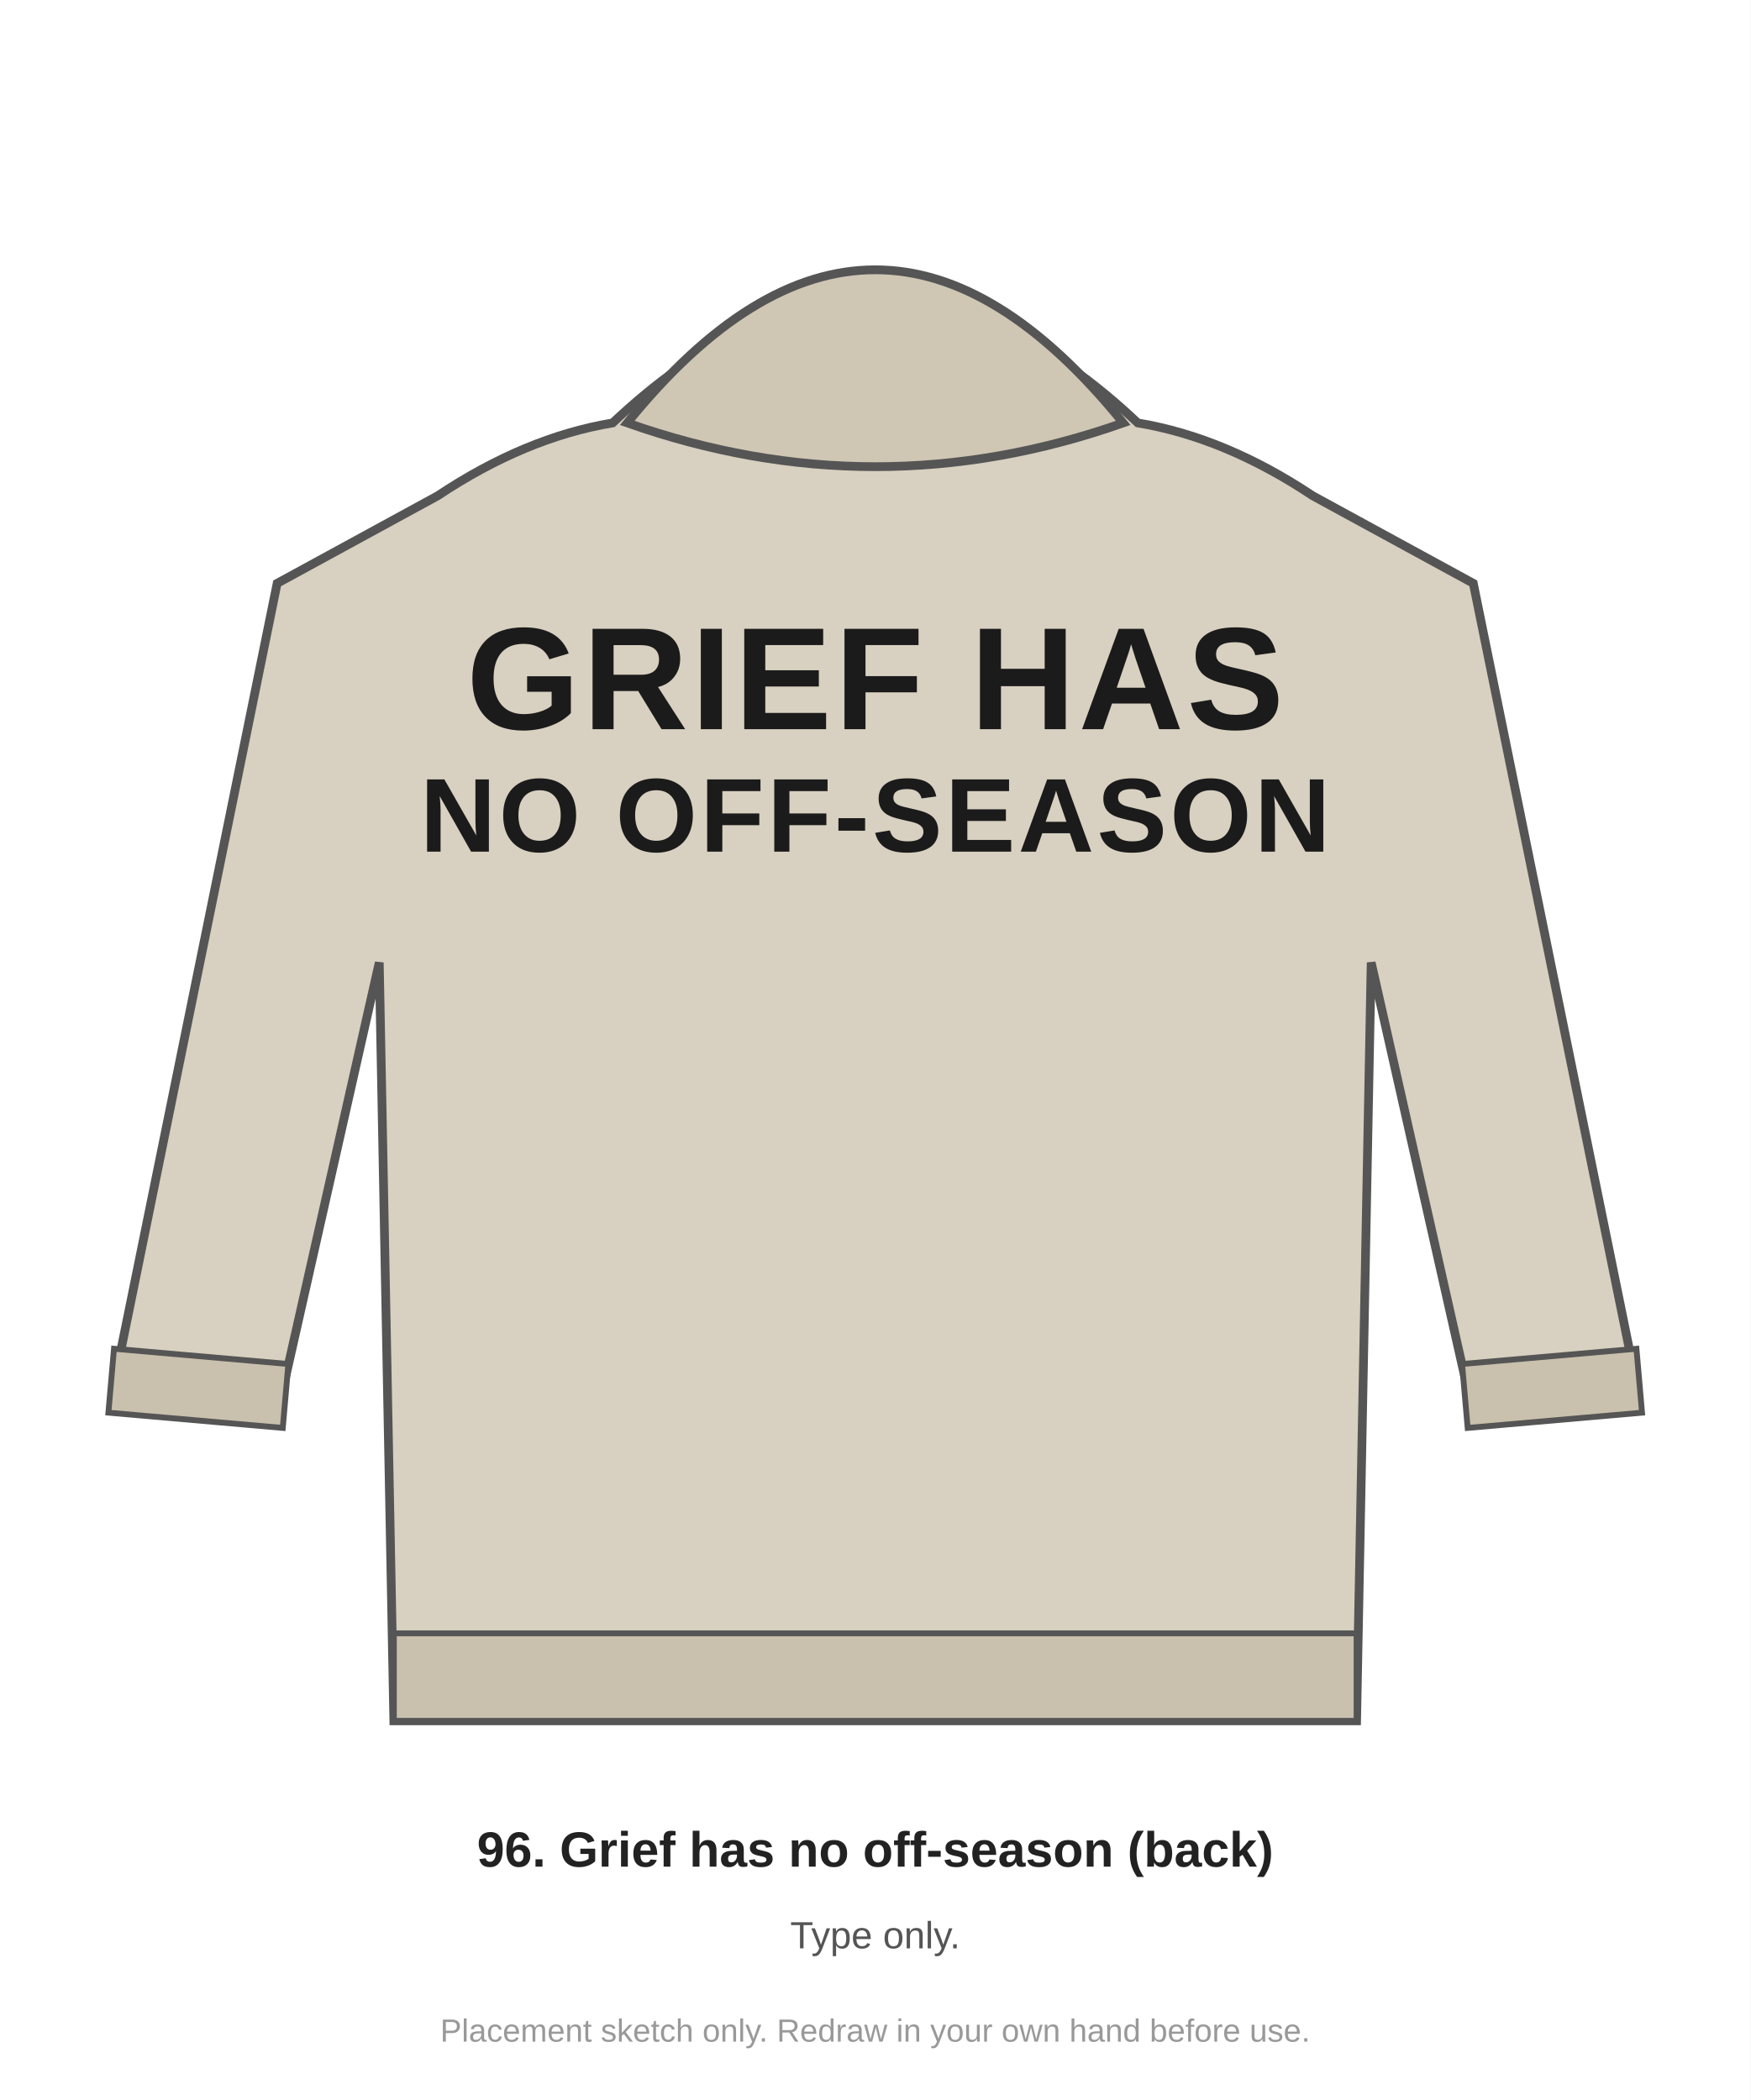
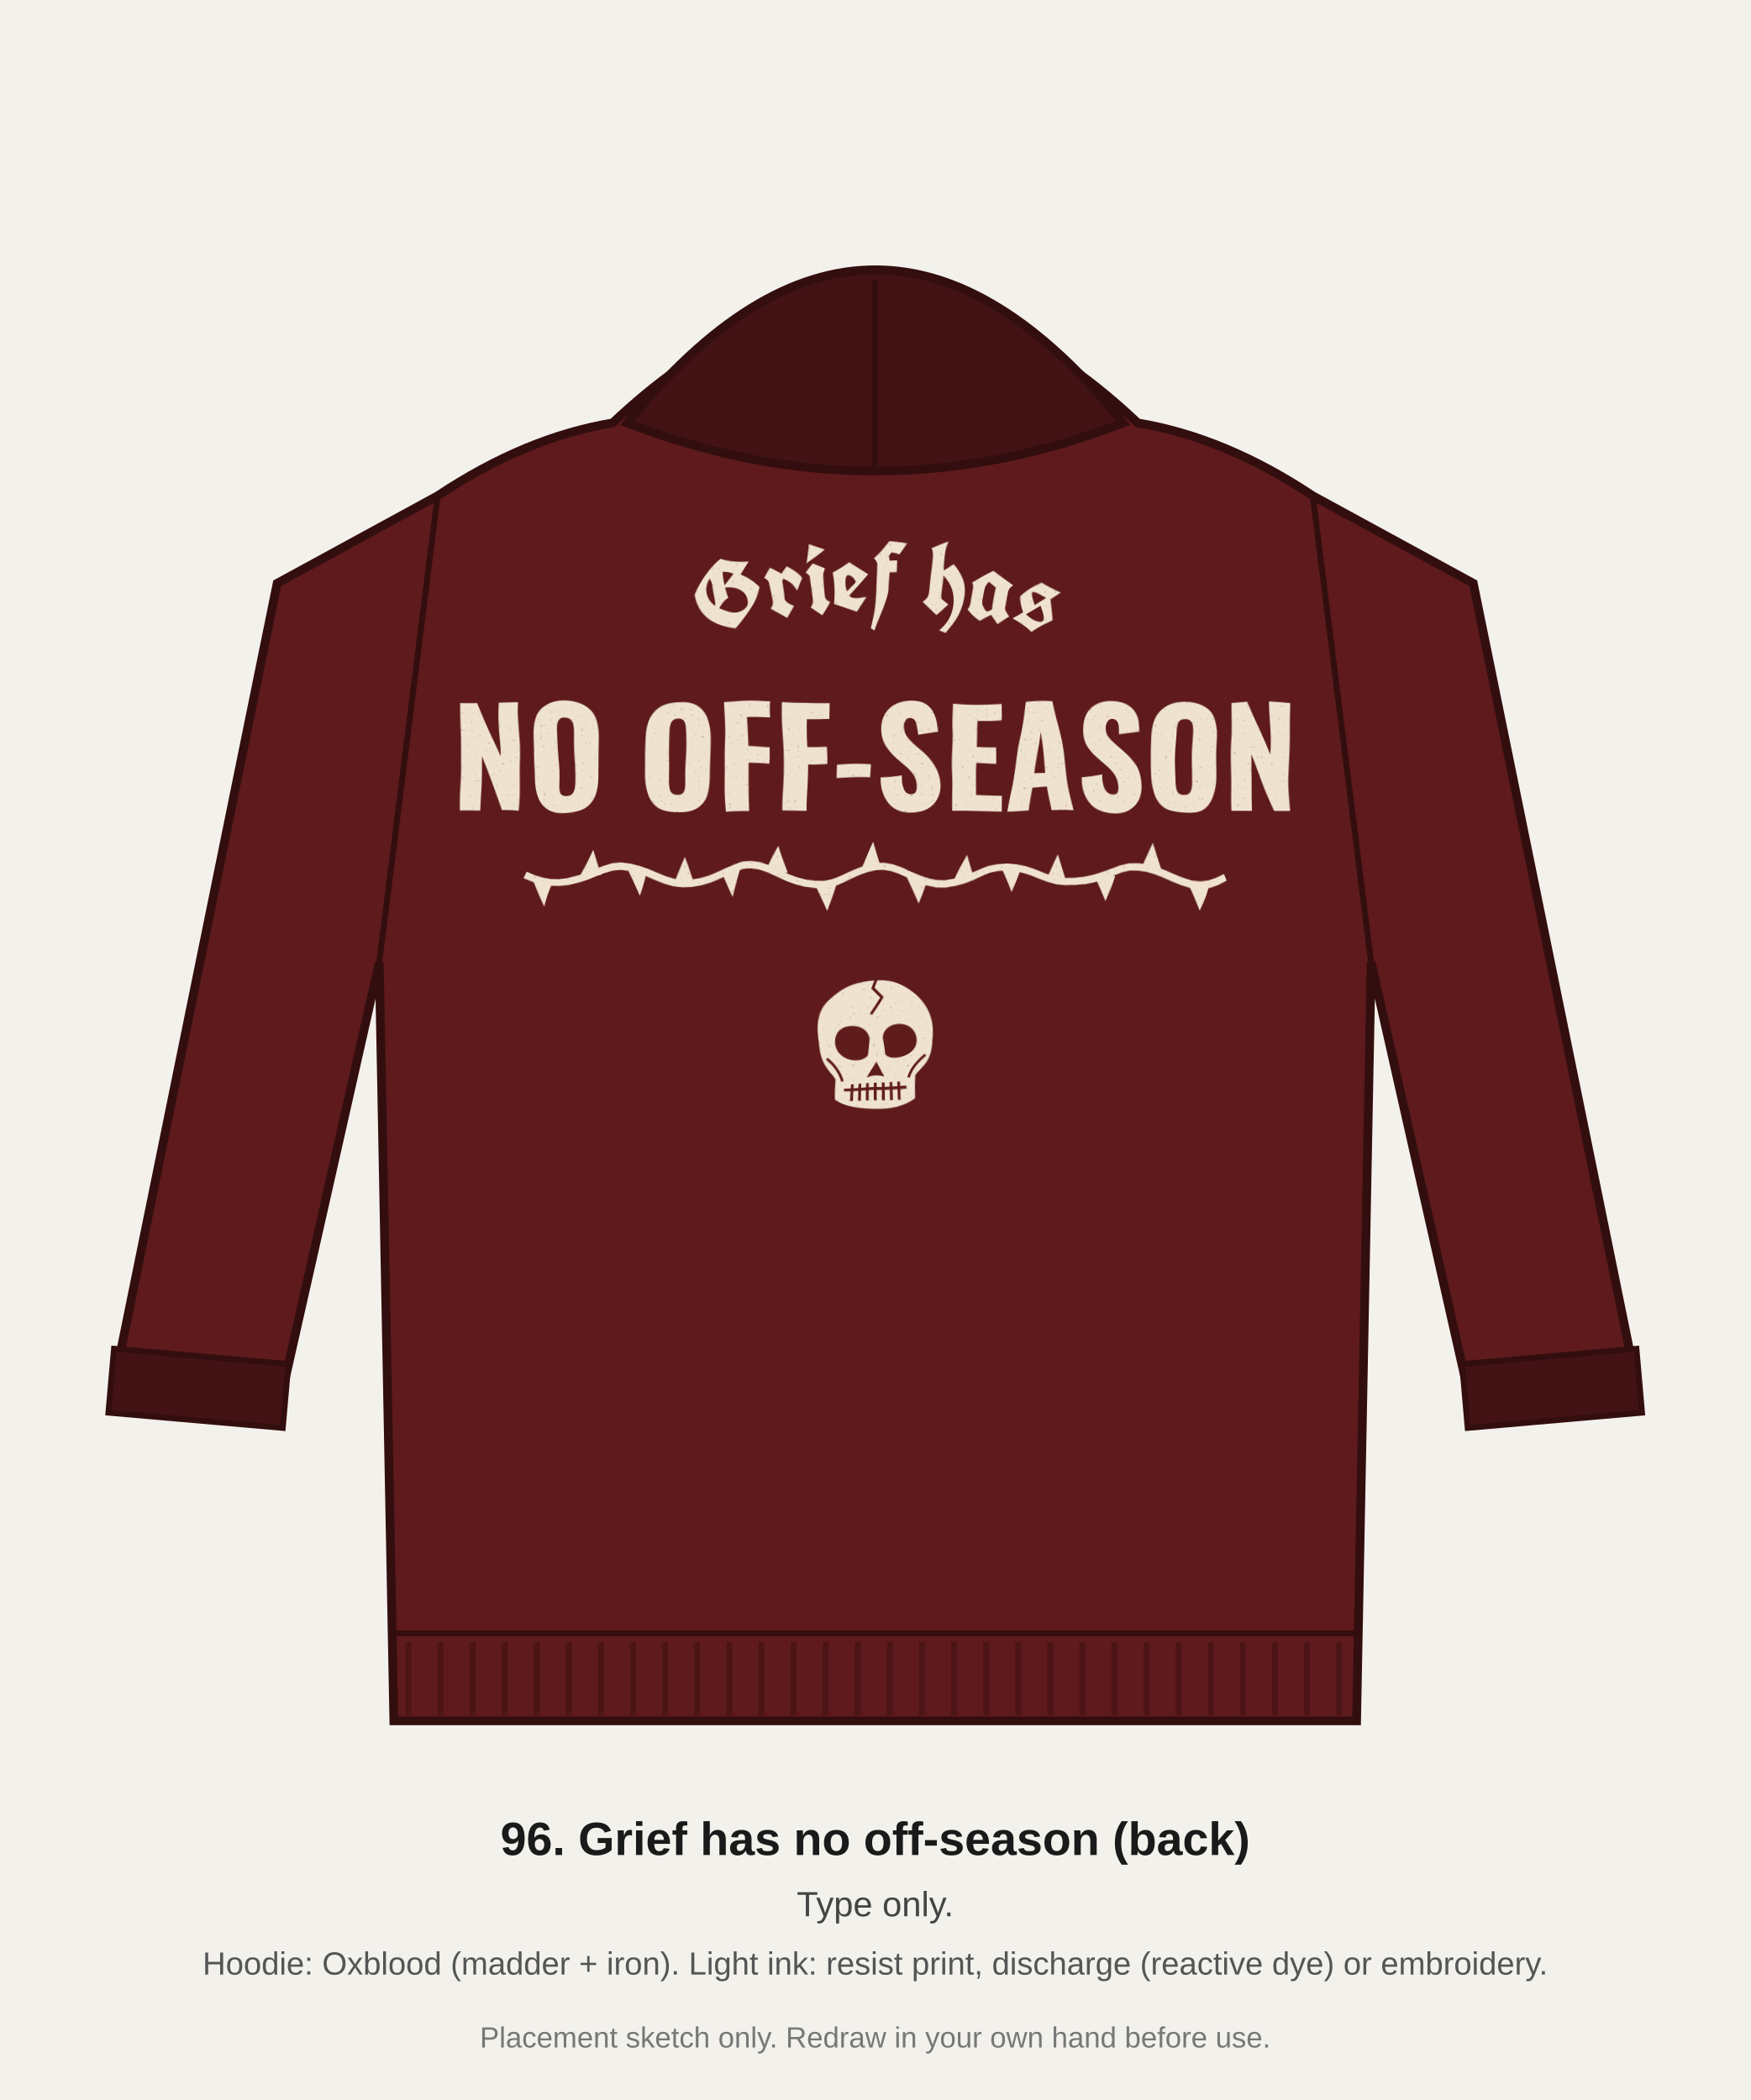
<svg xmlns="http://www.w3.org/2000/svg" viewBox="0 0 600 720" width="600" height="720" font-family="Arial, Helvetica, sans-serif">
-   <rect width="600" height="720" fill="#ffffff" />
-   <path d="M150 170 L95 200 L40 470 L95 485 L130 330 L135 590 L465 590 L470 330 L505 485 L560 470 L505 200 L450 170 Q420 150 390 145 Q300 60 210 145 Q180 150 150 170 Z" fill="#d8d0c0" stroke="#555" stroke-width="3" />
-   <path d="M215 145 Q300 40 385 145 Q300 175 215 145 Z" fill="#cfc6b4" stroke="#555" stroke-width="3" />
-   <rect x="38" y="465" width="60" height="22" fill="#c9c0ad" stroke="#555" stroke-width="2" transform="rotate(5 68 476)" />
-   <rect x="502" y="465" width="60" height="22" fill="#c9c0ad" stroke="#555" stroke-width="2" transform="rotate(-5 532 476)" />
-   <rect x="135" y="560" width="330" height="30" fill="#c9c0ad" stroke="#555" stroke-width="2" />
-   <text x="300" y="250" text-anchor="middle" font-size="50" font-weight="900" fill="#1b1b1b" letter-spacing="1">GRIEF HAS</text>
-   <text x="300" y="292.0" text-anchor="middle" font-size="36" font-weight="900" fill="#1b1b1b" letter-spacing="1">NO OFF-SEASON</text>
-   <text x="300" y="640" text-anchor="middle" font-size="17" font-weight="bold" fill="#222">96. Grief has no off-season (back)</text>
-   <text x="300" y="668" text-anchor="middle" font-size="13" fill="#555">Type only.</text>
-   <text x="300" y="700" text-anchor="middle" font-size="11" fill="#999">Placement sketch only. Redraw in your own hand before use.</text>
+   <defs>
+     <filter id="grunge" x="-5%" y="-5%" width="110%" height="110%">
+       <feTurbulence type="fractalNoise" baseFrequency="0.85" numOctaves="2" seed="7" result="n" />
+       <feColorMatrix in="n" type="matrix" values="0 0 0 0 0  0 0 0 0 0  0 0 0 0 0  0 0 0 -1.1 1.75" result="m" />
+       <feTurbulence type="fractalNoise" baseFrequency="0.04" numOctaves="2" seed="3" result="w" />
+       <feDisplacementMap in="SourceGraphic" in2="w" scale="2.5" result="d" />
+       <feComposite in="d" in2="m" operator="in" />
+     </filter>
+   </defs>
+   <rect width="600" height="720" fill="#f3f1ec" />
+   <path d="M150 170 L95 200 L40 470 L95 485 L130 330 L135 590 L465 590 L470 330 L505 485 L560 470 L505 200 L450 170 Q420 150 390 145 Q300 60 210 145 Q180 150 150 170 Z" fill="#5e1a1c" stroke="#330e0f" stroke-width="3" />
+   <path d="M150 170 L130 330 M450 170 L470 330 M135 560 L465 560" stroke="#330e0f" stroke-width="2" fill="none" />
+   <g stroke="#4b1416" stroke-width="2">
+     <line x1="140" y1="563" x2="140" y2="588" />
+     <line x1="151" y1="563" x2="151" y2="588" />
+     <line x1="162" y1="563" x2="162" y2="588" />
+     <line x1="173" y1="563" x2="173" y2="588" />
+     <line x1="184" y1="563" x2="184" y2="588" />
+     <line x1="195" y1="563" x2="195" y2="588" />
+     <line x1="206" y1="563" x2="206" y2="588" />
+     <line x1="217" y1="563" x2="217" y2="588" />
+     <line x1="228" y1="563" x2="228" y2="588" />
+     <line x1="239" y1="563" x2="239" y2="588" />
+     <line x1="250" y1="563" x2="250" y2="588" />
+     <line x1="261" y1="563" x2="261" y2="588" />
+     <line x1="272" y1="563" x2="272" y2="588" />
+     <line x1="283" y1="563" x2="283" y2="588" />
+     <line x1="294" y1="563" x2="294" y2="588" />
+     <line x1="305" y1="563" x2="305" y2="588" />
+     <line x1="316" y1="563" x2="316" y2="588" />
+     <line x1="327" y1="563" x2="327" y2="588" />
+     <line x1="338" y1="563" x2="338" y2="588" />
+     <line x1="349" y1="563" x2="349" y2="588" />
+     <line x1="360" y1="563" x2="360" y2="588" />
+     <line x1="371" y1="563" x2="371" y2="588" />
+     <line x1="382" y1="563" x2="382" y2="588" />
+     <line x1="393" y1="563" x2="393" y2="588" />
+     <line x1="404" y1="563" x2="404" y2="588" />
+     <line x1="415" y1="563" x2="415" y2="588" />
+     <line x1="426" y1="563" x2="426" y2="588" />
+     <line x1="437" y1="563" x2="437" y2="588" />
+     <line x1="448" y1="563" x2="448" y2="588" />
+     <line x1="459" y1="563" x2="459" y2="588" />
+   </g>
+   <rect x="38" y="465" width="60" height="22" fill="#431214" stroke="#330e0f" stroke-width="2" transform="rotate(5 68 476)" />
+   <rect x="502" y="465" width="60" height="22" fill="#431214" stroke="#330e0f" stroke-width="2" transform="rotate(-5 532 476)" />
+   <path d="M215 145 Q300 40 385 145 Q300 178 215 145 Z" fill="#431214" stroke="#330e0f" stroke-width="3" />
+   <path d="M300 96 L300 160" stroke="#330e0f" stroke-width="2" />
+   <g filter="url(#grunge)">
+     <path d="M253.8 196.9Q257.9 198.8 260.6 201.5Q258.7 209.9 252 215.3Q240.1 213.6 238 204.8Q237.8 204.2 237.7 203.5Q240.9 195 246.4 191Q250.4 192.5 256.6 192.5ZM247.3 195.7Q247.5 197.3 247.8 198.6Q248.1 199.8 248.4 200.7Q249.1 199.6 249.8 198.6Q250.5 197.5 251.2 196.5Q249.5 195.7 247.3 195.7ZM248.6 201.5Q249.2 203.4 249.9 205.3Q248.3 206 246.5 208.5Q248.1 209.3 250 209.9Q252 210.5 253.5 210.1Q253.9 210 254.3 209.9Q256.8 208.8 256.7 206.8Q256.6 206.2 256.5 205.7Q256.2 204.4 255.3 203.5Q254.4 202.6 252.7 201.9Q251 201.3 248.6 201.5ZM245 207.6Q245.2 206.6 244.9 205.3L243.7 199.7Q243.5 199 242.8 198Q242.6 198.2 242.4 198.6Q241.4 200.9 242 203.4Q242.7 206 245 207.6ZM268.1 196.9 269.9 194.4Q273.6 196.2 275.1 198.3L273 202.3Q272.3 201 271.4 200.1Q270.5 199.3 268.6 198.5L268.2 199.3L268.7 205Q268.8 205.8 270 206.6Q271.3 207.3 272 207.5L269.8 211.8L264.1 208.6Q264.9 207.3 264.8 206.2L263.8 199.9Q263.6 199.1 262.3 198.5L264.3 195ZM276.3 196.5 278.5 193.1 282.4 194.5Q282.3 195.2 282.1 195.9Q281.9 196.5 282 197.2L282.4 204Q282.4 204 282.4 204.1Q282.5 204.9 283 205.3Q283.6 205.8 284.2 206L281.3 210.4L277.5 207.9Q278.4 206.6 278.3 205.5L277.7 198Q277.6 197.2 276.3 196.5ZM276.5 193.2 277.2 186.5 282.3 188ZM293.6 209.6 285.5 206.7Q285.9 204.2 285.8 201.5Q285.7 198.8 285 195.9L290.6 192.3L290.6 192.3L290.6 192.3L290.6 192.3L297.3 196.6L290.9 204Q291.6 204.8 292.4 204.8Q293.2 204.9 293.8 204.9Q294.3 204.8 295.1 204.7Q295.8 204.6 296.9 204.6Q296 205.8 295.2 207.1Q294.4 208.3 293.6 209.6ZM290.3 196.8Q289.4 196.8 289.5 199.4Q289.5 200.9 290.1 202.4Q290.1 202.5 290.1 202.6L292.7 199.7Q293 199.4 293 199.1Q292.9 198.8 292.6 198.4Q292.3 197.9 292 197.6Q290.9 196.7 290.3 196.8ZM308.2 190.1Q307 189.4 305.3 189.2Q305 189.6 304.4 190.4Q304.7 191.1 304.8 192.1L307.5 192.1L307.5 196.3L305 196.3Q305 197.8 304.9 199.4Q304.8 201 304.8 202.4Q304.7 205.6 300 216.5Q299.4 215.9 298.7 215.7Q299.9 211.6 300.2 206.9Q300.5 202.2 300.5 199.1Q300.6 196 300.5 193.5Q300.5 192.2 299.2 191.1Q300.7 189.6 301.9 188.2Q303.1 186.7 304.5 185.2Q306.1 185.4 307.8 185.8Q309.6 186.1 311.2 186.5Q310.5 187.4 309.7 188.3Q308.9 189.2 308.2 190.1ZM325 207.2Q321.8 210 320.9 210.8Q319.8 209.8 318.7 208.7Q317.6 207.6 316.5 206.6Q317.7 205.7 318.2 204.9Q318.6 204.2 318.7 203.4L320 193.4Q320.1 192.4 320.2 190.9Q320.2 189.4 319.7 188.3L325.5 186Q324.8 187.9 324.5 190Q324.2 192.1 323.9 194.3L323.8 195.9L327.3 193.8Q331.4 198.7 330.7 204.2Q330 210.4 324.3 217.2L322 216.2Q326.2 212.5 326.8 207.3Q327.4 201.7 323.6 197.5L322.7 204Q322.6 205.2 322.8 205.4Q323 205.6 325 207.2ZM333.4 199.9 340.8 196 347.3 200.7Q345.8 201.6 345.5 203L344.4 208.4Q344.3 208.9 344.8 209.7Q345.2 210.6 345.7 211.1L341.7 213.8L339.7 210.8Q338.6 211.3 337.6 211.7Q336.5 212.2 335.7 212.7Q333.4 211.3 331.7 209Q332.4 208.4 332.8 206.9L333.7 202Q333.7 201.9 333.7 201.8Q333.9 200.9 333.4 199.9ZM339.2 199.7Q338 201 337.8 202.1L337 206.1Q336.8 207.3 337.1 207.9Q337.4 208.5 337.6 209Q337.9 209.5 338.5 209.8L340.1 209.1L341.5 201.6ZM346.8 211.7 350.4 209.6Q349.4 207.1 349.5 204.4Q352.3 201.8 356.9 199.6Q359.7 201.3 363.3 203L363.7 203L359.9 205.3L360.7 212.6Q357.1 214 353.7 216.8Q351 214.1 346.8 211.7ZM355.6 212.9Q357.2 213.4 357.5 212.2Q357.8 211.2 356.4 207.4L351.4 210.3Q353.5 212.4 355.6 212.9ZM354.4 207.2 358.4 204.8Q355.8 203.3 354.9 203Q354 202.8 353.8 202.9Q353.6 203.1 353.6 203.2Q353.4 204.2 354.4 207.2Z" fill="#efe3cf" />
+     <path d="M157.7 278V241H163.5L171.1 258.8V241H177.8V278H172.3L164.7 258.8V278ZM193.9 278.5Q189.8 278.5 187.4 277.1Q184.9 275.6 183.9 272.9Q182.8 270.1 182.8 266.4V252.6Q182.8 248.8 183.9 246.1Q184.9 243.4 187.4 242Q189.8 240.5 193.9 240.5Q198.1 240.5 200.6 242Q203 243.4 204.1 246.1Q205.1 248.8 205.1 252.6V266.4Q205.1 270.1 204.1 272.9Q203 275.6 200.6 277.1Q198.1 278.5 193.9 278.5ZM193.9 272.7Q195.2 272.7 195.8 272.1Q196.4 271.5 196.6 270.5Q196.8 269.5 196.8 268.4V250.6Q196.8 249.5 196.6 248.5Q196.4 247.5 195.8 246.9Q195.2 246.3 193.9 246.3Q192.7 246.3 192.2 246.9Q191.6 247.5 191.4 248.5Q191.2 249.5 191.2 250.6V268.4Q191.2 269.5 191.4 270.5Q191.5 271.5 192.1 272.1Q192.7 272.7 193.9 272.7ZM232.4 278.5Q228.2 278.5 225.8 277.1Q223.4 275.6 222.3 272.9Q221.3 270.1 221.3 266.4V252.6Q221.3 248.8 222.3 246.1Q223.4 243.4 225.8 242Q228.2 240.5 232.4 240.5Q236.6 240.5 239 242Q241.4 243.4 242.5 246.1Q243.5 248.8 243.5 252.6V266.4Q243.5 270.1 242.5 272.9Q241.4 275.6 239 277.1Q236.6 278.5 232.4 278.5ZM232.4 272.7Q233.6 272.7 234.2 272.1Q234.8 271.5 235 270.5Q235.2 269.5 235.2 268.4V250.6Q235.2 249.5 235 248.5Q234.8 247.5 234.2 246.9Q233.6 246.3 232.4 246.3Q231.2 246.3 230.6 246.9Q230 247.5 229.8 248.5Q229.6 249.5 229.6 250.6V268.4Q229.6 269.5 229.8 270.5Q229.9 271.5 230.5 272.1Q231.1 272.7 232.4 272.7ZM248.5 278V241H264.5V246.5H256.7V255.9H263.5V261.6H256.7V278ZM268.3 278V241H284.3V246.5H276.5V255.9H283.3V261.6H276.5V278ZM286.9 266.9V262.2H298.7V266.9ZM312.7 278.5Q309.3 278.5 306.9 277.3Q304.6 276.1 303.4 273.5Q302.2 270.9 302.1 266.8L309.1 265.8Q309.1 268.1 309.5 269.6Q309.9 271.1 310.6 271.7Q311.3 272.3 312.3 272.3Q313.6 272.3 314 271.5Q314.4 270.6 314.4 269.6Q314.4 267.4 313.3 265.8Q312.2 264.2 310.3 262.6L307.1 259.8Q305 258 303.6 255.8Q302.1 253.5 302.1 250.2Q302.1 245.5 304.9 243Q307.7 240.5 312.5 240.5Q315.5 240.5 317.3 241.5Q319.1 242.5 320 244.1Q320.9 245.8 321.3 247.6Q321.6 249.4 321.7 251L314.7 251.9Q314.6 250.2 314.4 249Q314.3 247.8 313.8 247.2Q313.3 246.5 312.2 246.5Q311.1 246.5 310.6 247.5Q310 248.4 310 249.4Q310 251.4 311 252.7Q312 254 313.6 255.4L316.7 258.1Q319.1 260.2 320.7 262.8Q322.4 265.4 322.4 269.2Q322.4 271.8 321.2 274Q320 276.1 317.9 277.3Q315.7 278.5 312.7 278.5ZM326.4 278V241H343V246.6H334.5V255.8H341V261.4H334.5V272.5H343.1V278ZM345 278 352 241H361.3L368.2 278H360.7L359.4 270.2H354L352.7 278ZM354.7 265.3H358.6L356.7 250.9ZM381.7 278.5Q378.3 278.5 375.9 277.3Q373.6 276.1 372.4 273.5Q371.2 270.9 371.1 266.8L378.1 265.8Q378.1 268.1 378.5 269.6Q378.9 271.1 379.6 271.7Q380.3 272.3 381.3 272.3Q382.6 272.3 383 271.5Q383.4 270.6 383.4 269.6Q383.4 267.4 382.3 265.8Q381.2 264.2 379.3 262.6L376.1 259.8Q374 258 372.6 255.8Q371.2 253.5 371.2 250.2Q371.2 245.5 373.9 243Q376.7 240.5 381.5 240.5Q384.5 240.5 386.3 241.5Q388.1 242.5 389 244.1Q390 245.8 390.3 247.6Q390.6 249.4 390.7 251L383.7 251.9Q383.6 250.2 383.5 249Q383.3 247.8 382.8 247.2Q382.3 246.5 381.2 246.5Q380.1 246.5 379.6 247.5Q379 248.4 379 249.4Q379 251.4 380 252.7Q381 254 382.6 255.4L385.7 258.1Q388.1 260.2 389.8 262.8Q391.4 265.4 391.4 269.2Q391.4 271.8 390.2 274Q389 276.1 386.9 277.3Q384.7 278.5 381.7 278.5ZM406 278.5Q401.8 278.5 399.4 277.1Q397 275.6 395.9 272.9Q394.9 270.1 394.9 266.4V252.6Q394.9 248.8 395.9 246.1Q397 243.4 399.4 242Q401.8 240.5 406 240.5Q410.2 240.5 412.6 242Q415.1 243.4 416.1 246.1Q417.2 248.8 417.2 252.6V266.4Q417.2 270.1 416.1 272.9Q415.1 275.6 412.6 277.1Q410.2 278.5 406 278.5ZM406 272.7Q407.3 272.7 407.8 272.1Q408.4 271.5 408.6 270.5Q408.8 269.5 408.8 268.4V250.6Q408.8 249.5 408.6 248.5Q408.4 247.5 407.8 246.9Q407.3 246.3 406 246.3Q404.8 246.3 404.2 246.9Q403.6 247.5 403.4 248.5Q403.2 249.5 403.2 250.6V268.4Q403.2 269.5 403.4 270.5Q403.6 271.5 404.1 272.1Q404.7 272.7 406 272.7ZM422.1 278V241H427.9L435.5 258.8V241H442.2V278H436.7L429.1 258.8V278Z" fill="#efe3cf" />
+     <polyline points="180.0,300.0 183.0,301.3 186.0,302.3 189.0,302.9 192.0,303.0 195.0,302.6 198.0,301.6 201.0,300.5 204.0,299.2 207.0,298.1 210.0,297.3 213.0,297.0 216.0,297.3 219.0,298.1 222.0,299.2 225.0,300.5 228.0,301.7 231.0,302.6 234.0,303.0 237.0,302.9 240.0,302.3 243.0,301.3 246.0,300.0 249.0,298.8 252.0,297.8 255.0,297.1 258.0,297.1 261.0,297.5 264.0,298.4 267.0,299.6 270.0,300.9 273.0,302.0 276.0,302.8 279.0,303.0 282.0,302.8 285.0,302.0 288.0,300.9 291.0,299.6 294.0,298.4 297.0,297.5 300.0,297.1 303.0,297.2 306.0,297.8 309.0,298.8 312.0,300.1 315.0,301.3 318.0,302.3 321.0,302.9 324.0,303.0 327.0,302.5 330.0,301.6 333.0,300.4 336.0,299.2 339.0,298.0 342.0,297.3 345.0,297.0 348.0,297.3 351.0,298.1 354.0,299.2 357.0,300.5 360.0,301.7 363.0,302.6 366.0,303.0 369.0,302.9 372.0,302.3 375.0,301.2 378.0,300.0 381.0,298.8 384.0,297.7 387.0,297.1 390.0,297.1 393.0,297.5 396.0,298.4 399.0,299.6 402.0,300.9 405.0,302.0 408.0,302.8 411.0,303.0 414.0,302.7 417.0,302.0 420.0,300.8" fill="none" stroke="#efe3cf" stroke-width="2.5" />
+     <path d="M183.0 302.3 L187.0 311.3 L190.0 302.3 Z" fill="#efe3cf" />
+     <path d="M199.0 300.0 L203.0 291.0 L206.0 300.0 Z" fill="#efe3cf" />
+     <path d="M215.0 297.8 L219.0 306.8 L222.0 297.8 Z" fill="#efe3cf" />
+     <path d="M231.0 303.0 L235.0 294.0 L238.0 303.0 Z" fill="#efe3cf" />
+     <path d="M247.0 298.4 L251.0 307.4 L254.0 298.4 Z" fill="#efe3cf" />
+     <path d="M263.0 299.2 L267.0 290.2 L270.0 299.2 Z" fill="#efe3cf" />
+     <path d="M279.0 302.8 L283.0 311.8 L286.0 302.8 Z" fill="#efe3cf" />
+     <path d="M295.0 297.3 L299.0 288.3 L302.0 297.3 Z" fill="#efe3cf" />
+     <path d="M311.0 300.9 L315.0 309.9 L318.0 300.9 Z" fill="#efe3cf" />
+     <path d="M327.0 301.6 L331.0 292.6 L334.0 301.6 Z" fill="#efe3cf" />
+     <path d="M343.0 297.1 L347.0 306.1 L350.0 297.1 Z" fill="#efe3cf" />
+     <path d="M359.0 302.3 L363.0 293.3 L366.0 302.3 Z" fill="#efe3cf" />
+     <path d="M375.0 300.0 L379.0 309.0 L382.0 300.0 Z" fill="#efe3cf" />
+     <path d="M391.0 297.8 L395.0 288.8 L398.0 297.8 Z" fill="#efe3cf" />
+     <path d="M407.0 303.0 L411.0 312.0 L414.0 303.0 Z" fill="#efe3cf" />
+     <path d="M280.0 357.2 C277.6 329.2 322.4 329.2 320.0 357.2 C320.0 363.6 316.8 366.0 314.4 369.2 L314.0 376.8 C308.0 381.2 292.0 381.2 286.0 376.8 L285.6 369.2 C283.2 366.0 280.0 363.6 280.0 357.2 Z" fill="#efe3cf" />
+     <path d="M297.6 355.6 C296.8 350.0 286.4 349.2 285.6 356.4 C285.2 362.8 294.4 364.4 296.8 361.2 Z" fill="#5e1a1c" />
+     <path d="M282.4 362.0 Q286.4 365.2 288.0 370.0" stroke="#5e1a1c" stroke-width="0.9" fill="none" />
+     <path d="M302.4 355.6 C303.2 350.0 313.6 349.2 314.4 356.4 C314.8 362.8 305.6 364.4 303.2 361.2 Z" fill="#5e1a1c" />
+     <path d="M317.6 362.0 Q313.6 365.2 312.0 370.0" stroke="#5e1a1c" stroke-width="0.9" fill="none" />
+     <path d="M300.0 363.6 L296.8 369.2 Q300.0 368.0 303.2 369.2 Z" fill="#5e1a1c" />
+     <path d="M288.8 373.2 L311.2 373.2" stroke="#5e1a1c" stroke-width="1.0" />
+     <line x1="291.6" y1="371.2" x2="291.6" y2="377.2" stroke="#5e1a1c" stroke-width="1.0" />
+     <line x1="294.4" y1="371.2" x2="294.4" y2="377.2" stroke="#5e1a1c" stroke-width="1.0" />
+     <line x1="297.2" y1="371.2" x2="297.2" y2="377.2" stroke="#5e1a1c" stroke-width="1.0" />
+     <line x1="300.0" y1="371.2" x2="300.0" y2="377.2" stroke="#5e1a1c" stroke-width="1.0" />
+     <line x1="302.8" y1="371.2" x2="302.8" y2="377.2" stroke="#5e1a1c" stroke-width="1.0" />
+     <line x1="305.6" y1="371.2" x2="305.6" y2="377.2" stroke="#5e1a1c" stroke-width="1.0" />
+     <line x1="308.4" y1="371.2" x2="308.4" y2="377.2" stroke="#5e1a1c" stroke-width="1.0" />
+     <polyline points="301.6,333.2 299.2,338.8 302.4,342.0 298.4,347.6" fill="none" stroke="#5e1a1c" stroke-width="1.0" />
+   </g>
+   <text x="300" y="636" text-anchor="middle" font-size="16" font-weight="bold" fill="#1a1a1a">96. Grief has no off-season (back)</text>
+   <text x="300" y="657" text-anchor="middle" font-size="12" fill="#444">Type only.</text>
+   <text x="300" y="677" text-anchor="middle" font-size="11" fill="#555">Hoodie: Oxblood (madder + iron). Light ink: resist print, discharge (reactive dye) or embroidery.</text>
+   <text x="300" y="702" text-anchor="middle" font-size="10" fill="#777">Placement sketch only. Redraw in your own hand before use.</text>
</svg>
